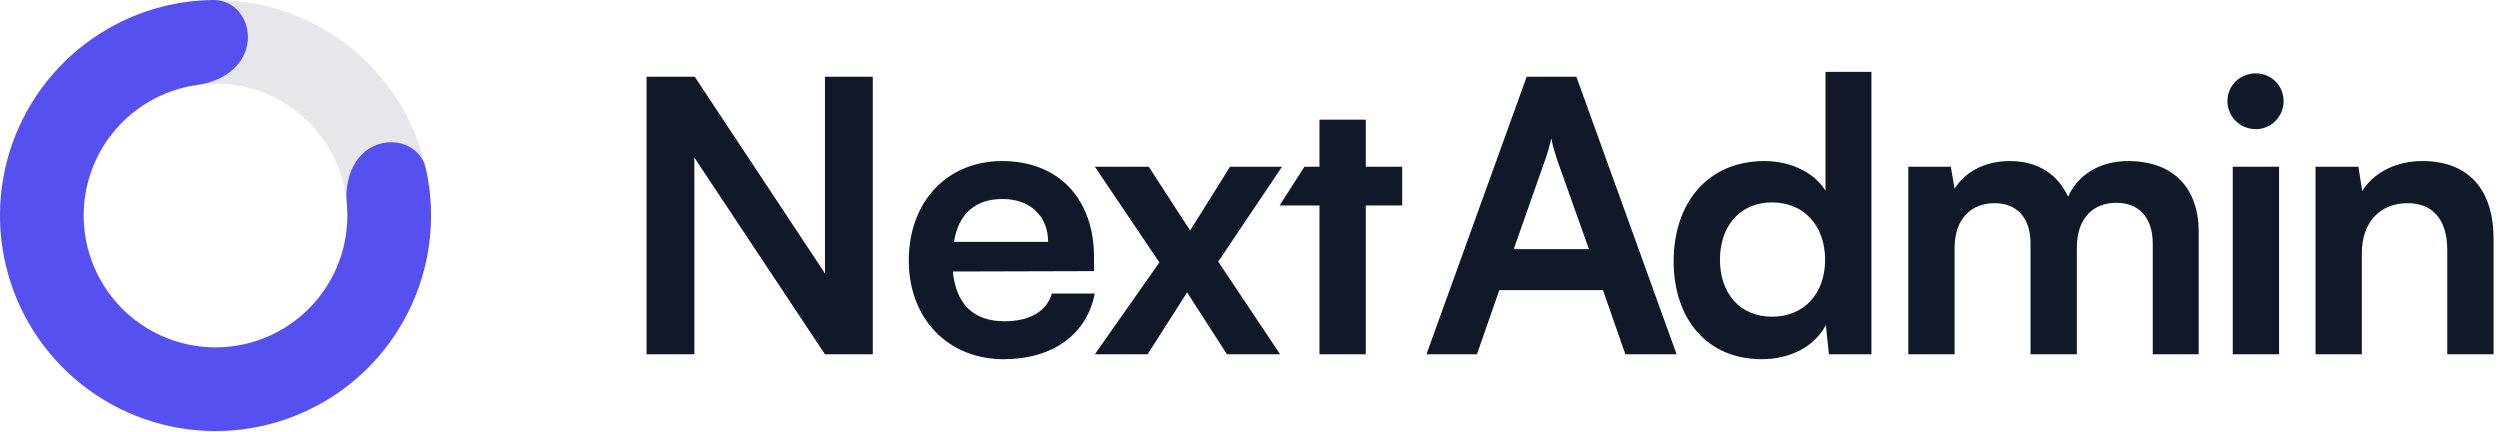
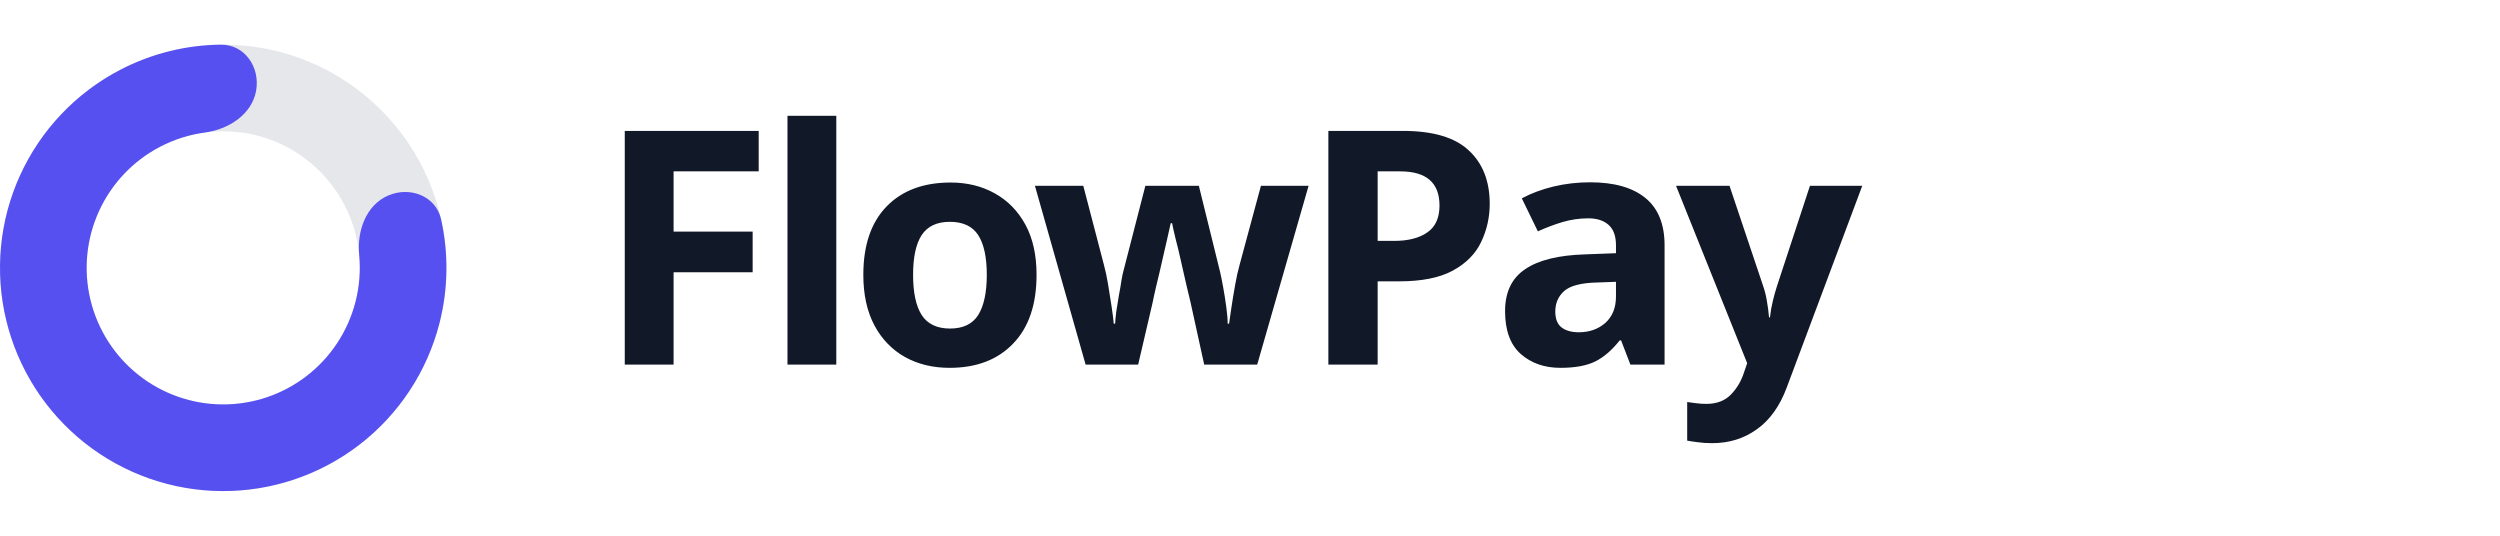
- <svg xmlns="http://www.w3.org/2000/svg" width="174" height="30" viewBox="0 0 174 30" fill="none">
-   <path d="M30 15C30 23.284 23.284 30 15 30C6.716 30 0 23.284 0 15C0 6.716 6.716 0 15 0C23.284 0 30 6.716 30 15ZM5.822 15C5.822 20.069 9.931 24.178 15 24.178C20.069 24.178 24.178 20.069 24.178 15C24.178 9.931 20.069 5.822 15 5.822C9.931 5.822 5.822 9.931 5.822 15Z" fill="#E5E7EB" />
-   <path d="M26.071 10.145C27.543 9.499 29.291 10.169 29.641 11.738C30.151 14.027 30.12 16.418 29.532 18.716C28.703 21.961 26.811 24.835 24.158 26.88C21.506 28.924 18.245 30.023 14.896 30C11.547 29.977 8.302 28.833 5.678 26.752C3.054 24.671 1.203 21.771 0.418 18.515C-0.367 15.259 -0.04 11.835 1.348 8.786C2.735 5.738 5.103 3.242 8.073 1.695C10.178 0.6 12.499 0.025 14.844 0.001C16.451 -0.016 17.501 1.534 17.208 3.114C16.914 4.695 15.372 5.69 13.778 5.904C12.732 6.044 11.711 6.365 10.762 6.859C8.944 7.806 7.495 9.333 6.647 11.198C5.798 13.063 5.597 15.159 6.078 17.151C6.558 19.143 7.691 20.917 9.296 22.191C10.902 23.464 12.887 24.164 14.937 24.178C16.986 24.192 18.981 23.52 20.604 22.269C22.227 21.018 23.384 19.259 23.892 17.274C24.157 16.237 24.237 15.17 24.136 14.119C23.981 12.519 24.599 10.79 26.071 10.145Z" fill="#5750F1" />
-   <path d="M48.329 24.657H45V5.343H48.355L57.417 19.029V5.343H60.746V24.657H57.417L48.329 10.971V24.657Z" fill="#111928" />
-   <path d="M69.856 25C65.973 25 63.251 22.173 63.251 18.131C63.251 14.036 65.92 11.209 69.751 11.209C73.661 11.209 76.144 13.824 76.144 17.893V18.87L66.316 18.897C66.554 21.195 67.769 22.358 69.909 22.358C71.679 22.358 72.842 21.671 73.212 20.429H76.197C75.642 23.283 73.264 25 69.856 25ZM69.777 13.851C67.875 13.851 66.712 14.881 66.395 16.836H72.948C72.948 15.04 71.706 13.851 69.777 13.851Z" fill="#111928" />
-   <path d="M79.874 24.657H76.202L80.693 18.263L76.202 11.605H79.954L82.833 16.044L85.608 11.605H89.227L84.788 18.21L89.095 24.657H85.396L82.622 20.35L79.874 24.657Z" fill="#111928" />
-   <path d="M95.058 24.657H91.835V14.3H89.06L90.787 11.605H91.835V8.329H95.058V11.605H97.594V14.3H95.058V24.657Z" fill="#111928" />
-   <path d="M102.795 24.657H99.281L106.256 5.343H109.717L116.692 24.657H113.125L111.566 20.192H104.354L102.795 24.657ZM107.55 11.103L105.357 17.338H110.589L108.369 11.103C108.211 10.601 108.026 10.02 107.973 9.624C107.894 9.993 107.735 10.575 107.55 11.103Z" fill="#111928" />
-   <path d="M122.615 25C118.837 25 116.486 22.226 116.486 18.184C116.486 14.115 118.864 11.209 122.8 11.209C124.623 11.209 126.235 11.975 127.054 13.27V5H130.251V24.657H127.292L127.08 22.622C126.288 24.128 124.597 25 122.615 25ZM123.329 22.041C125.574 22.041 127.027 20.429 127.027 18.078C127.027 15.727 125.574 14.088 123.329 14.088C121.083 14.088 119.709 15.753 119.709 18.078C119.709 20.403 121.083 22.041 123.329 22.041Z" fill="#111928" />
-   <path d="M136.04 24.657H132.817V11.605H135.776L136.04 13.137C136.701 12.054 138.022 11.209 139.898 11.209C141.879 11.209 143.253 12.186 143.94 13.692C144.6 12.186 146.133 11.209 148.114 11.209C151.285 11.209 153.028 13.111 153.028 16.123V24.657H149.832V16.968C149.832 15.092 148.828 14.115 147.295 14.115C145.736 14.115 144.548 15.119 144.548 17.259V24.657H141.324V16.942C141.324 15.119 140.347 14.141 138.814 14.141C137.282 14.141 136.04 15.145 136.04 17.259V24.657Z" fill="#111928" />
-   <path d="M157.012 8.989C155.902 8.989 155.03 8.118 155.03 7.034C155.03 5.951 155.902 5.106 157.012 5.106C158.068 5.106 158.94 5.951 158.94 7.034C158.94 8.118 158.068 8.989 157.012 8.989ZM155.4 24.657V11.605H158.623V24.657H155.4Z" fill="#111928" />
-   <path d="M164.384 24.657H161.161V11.605H164.146L164.41 13.296C165.23 11.975 166.815 11.209 168.585 11.209C171.861 11.209 173.552 13.243 173.552 16.625V24.657H170.329V17.391C170.329 15.198 169.245 14.141 167.581 14.141C165.599 14.141 164.384 15.515 164.384 17.629V24.657Z" fill="#111928" />
+ <svg xmlns="http://www.w3.org/2000/svg" width="168" height="36" viewBox="0 0 168 36" fill="none">
+   <g transform="translate(0,3)">
+     <path d="M30 15C30 23.284 23.284 30 15 30C6.716 30 0 23.284 0 15C0 6.716 6.716 0 15 0C23.284 0 30 6.716 30 15ZM5.822 15C5.822 20.069 9.931 24.178 15 24.178C20.069 24.178 24.178 20.069 24.178 15C24.178 9.931 20.069 5.822 15 5.822C9.931 5.822 5.822 9.931 5.822 15Z" fill="#E5E7EB" />
+     <path d="M26.071 10.145C27.543 9.499 29.291 10.169 29.641 11.738C30.151 14.027 30.12 16.418 29.532 18.716C28.703 21.961 26.811 24.835 24.158 26.88C21.506 28.924 18.245 30.023 14.896 30C11.547 29.977 8.302 28.833 5.678 26.752C3.054 24.671 1.203 21.771 0.418 18.515C-0.367 15.259 -0.04 11.835 1.348 8.786C2.735 5.738 5.103 3.242 8.073 1.695C10.178 0.6 12.499 0.025 14.844 0.001C16.451 -0.016 17.501 1.534 17.208 3.114C16.914 4.695 15.372 5.69 13.778 5.904C12.732 6.044 11.711 6.365 10.762 6.859C8.944 7.806 7.495 9.333 6.647 11.198C5.798 13.063 5.597 15.159 6.078 17.151C6.558 19.143 7.691 20.917 9.296 22.191C10.902 23.464 12.887 24.164 14.937 24.178C16.986 24.192 18.981 23.52 20.604 22.269C22.227 21.018 23.384 19.259 23.892 17.274C24.157 16.237 24.237 15.17 24.136 14.119C23.981 12.519 24.599 10.79 26.071 10.145Z" fill="#5750F1" />
+   </g>
+   <text x="40" y="24.5" fill="#111928" font-family="Satoshi, ui-sans-serif, system-ui, sans-serif" font-size="22" font-weight="700" letter-spacing="-0.04em">FlowPay</text>
</svg>
